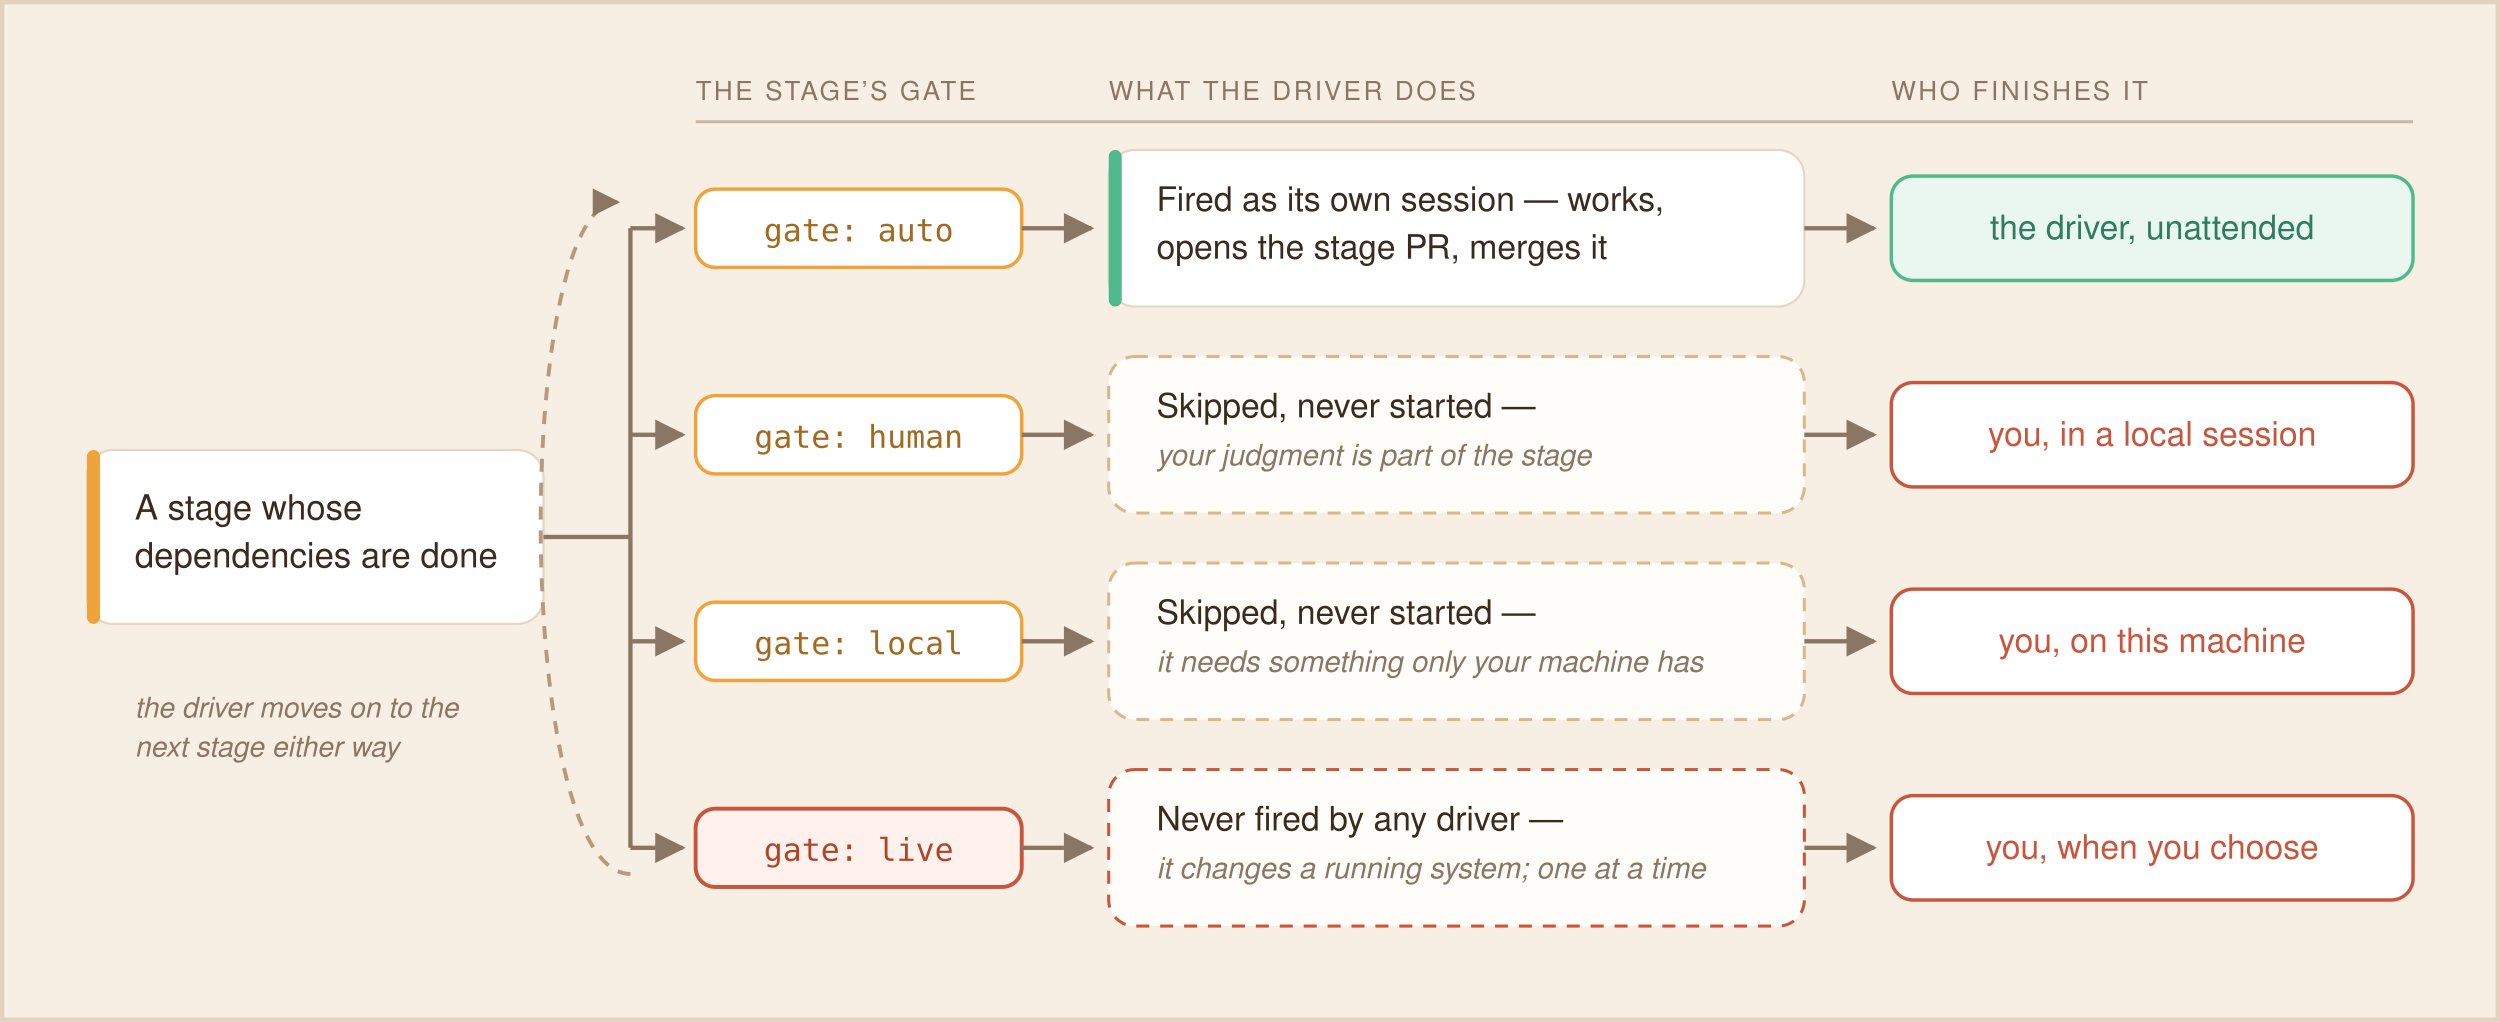
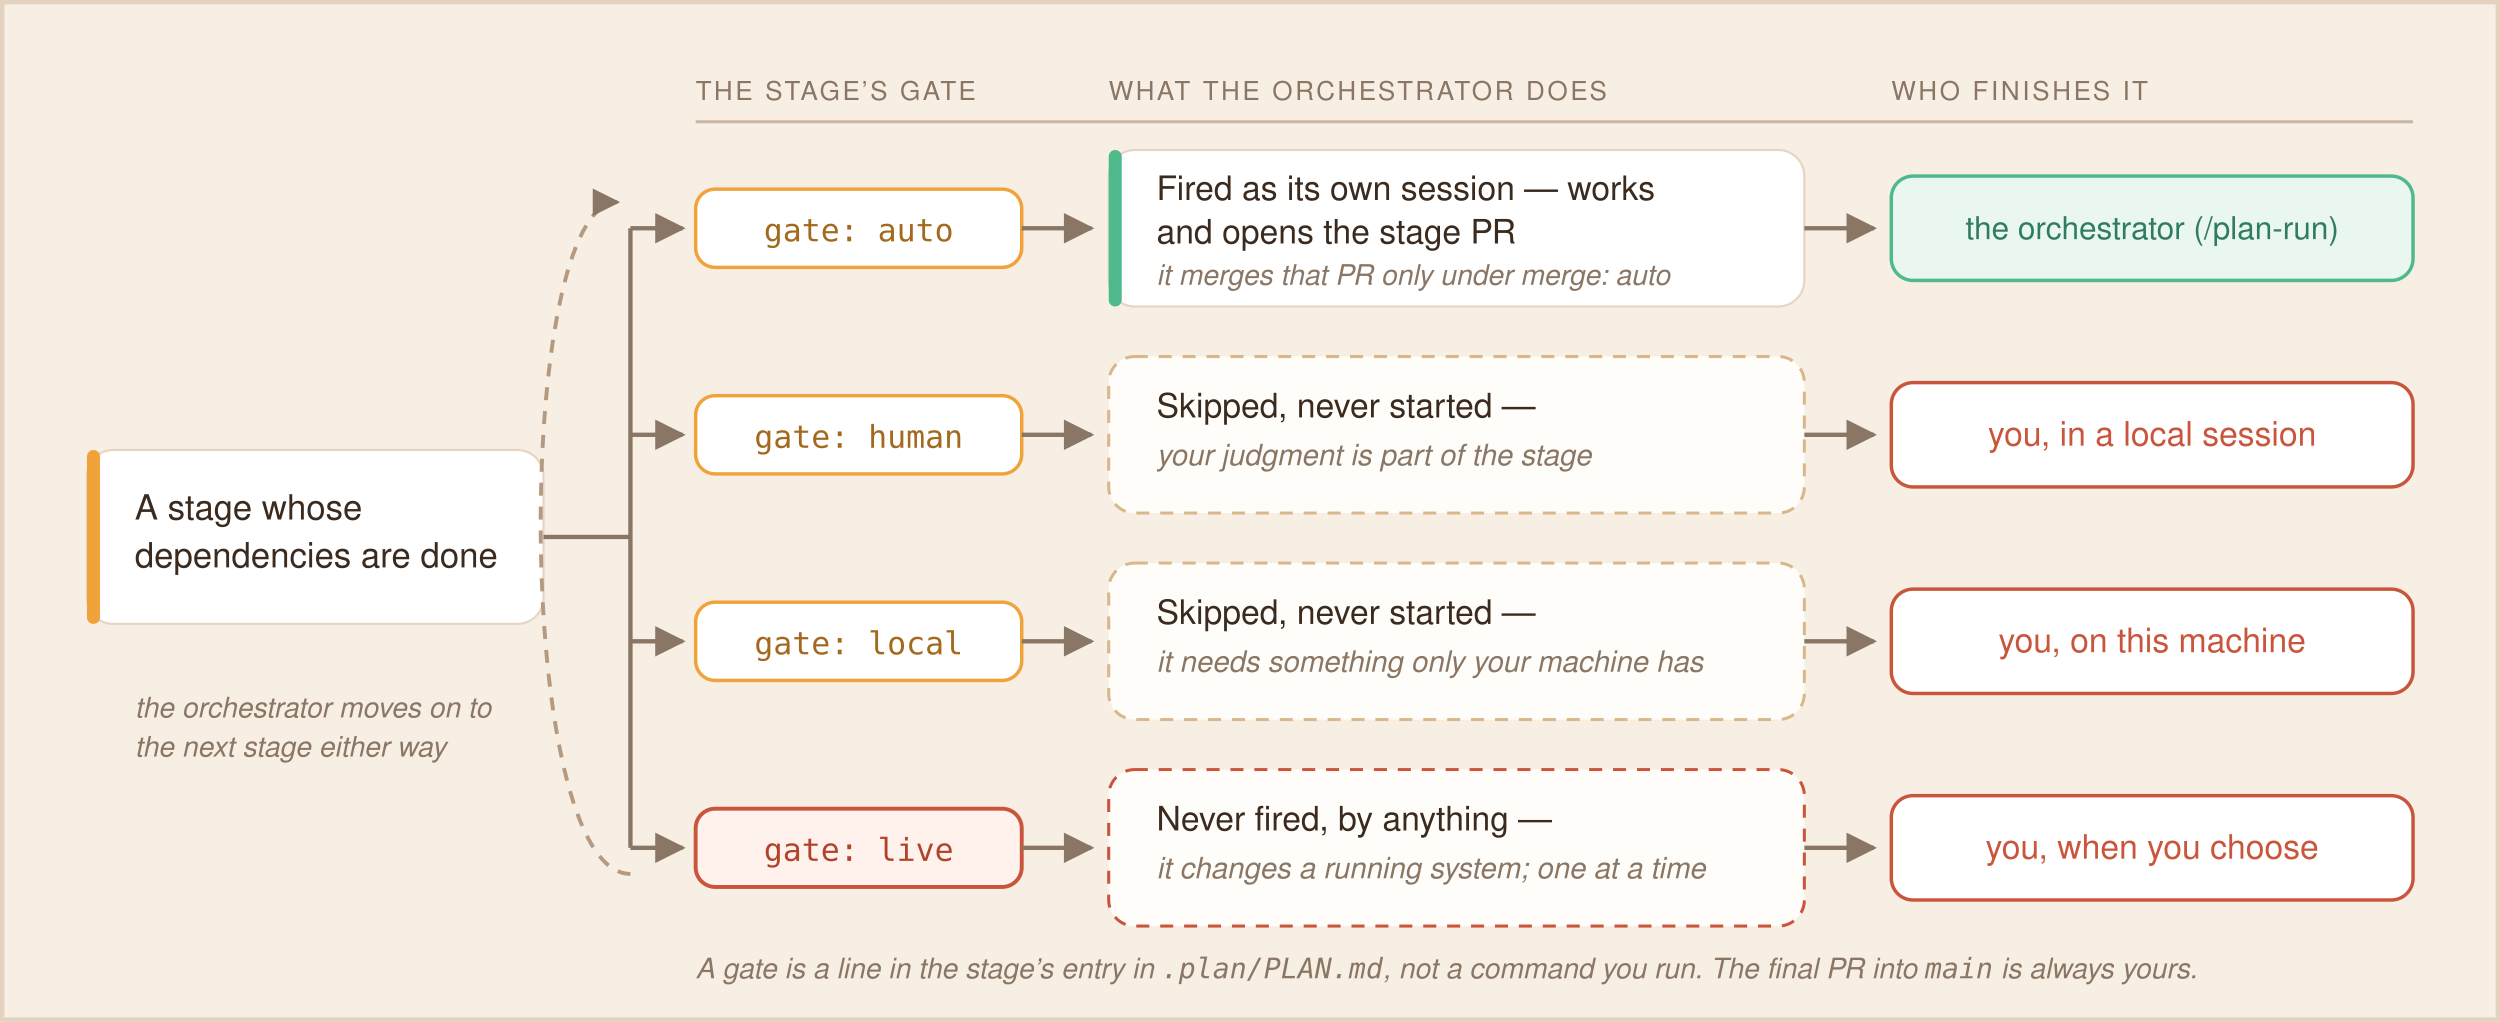
- <svg xmlns="http://www.w3.org/2000/svg" viewBox="0 0 1150 470" width="1150" height="470" role="img" aria-label="What a driver runs on its own: gate auto is fired unattended, while gate human, local and live are skipped for you to run, and the driver carries on either way.">
+ <svg xmlns="http://www.w3.org/2000/svg" viewBox="0 0 1150 470" width="1150" height="470" role="img" aria-label="What the orchestrator runs on its own: gate auto is fired unattended, while gate human, local and live are skipped for you to run, and it carries on either way.">
  <rect x="0" y="0" width="1150" height="470" fill="#F8EFE4" />
  <rect x="1" y="1" width="1148" height="468" fill="none" stroke="#E2D2BE" stroke-width="2" />
  <defs>
    <marker id="a2" viewBox="0 0 10 10" refX="9" refY="5" markerWidth="7" markerHeight="7" orient="auto-start-reverse">
      <path d="M 0 0 L 10 5 L 0 10 z" fill="#8A7664" />
    </marker>
  </defs>
  <g font-family="ui-sans-serif, system-ui, 'Segoe UI', Helvetica, Arial, sans-serif">
    <g fill="#8A7664" font-size="12" letter-spacing="1.2">
      <text x="320" y="46">THE STAGE’S GATE</text>
-       <text x="510" y="46">WHAT THE DRIVER DOES</text>
+       <text x="510" y="46">WHAT THE ORCHESTRATOR DOES</text>
      <text x="870" y="46">WHO FINISHES IT</text>
    </g>
    <line x1="320" y1="56" x2="1110" y2="56" stroke="#CBB8A4" stroke-width="1.4" />
    <rect x="40" y="207" width="210" height="80" rx="12" fill="#FFFFFF" stroke="#E6D5C2" />
    <rect x="40" y="207" width="6" height="80" rx="3" fill="#F0A33A" />
    <text x="62" y="239" font-size="16" fill="#3B2A1E">A stage whose</text>
    <text x="62" y="261" font-size="16" fill="#3B2A1E">dependencies are done</text>
    <path d="M250 247h40" stroke="#8A7664" stroke-width="2" fill="none" />
    <line x1="290" y1="105" x2="290" y2="390" stroke="#8A7664" stroke-width="2" />
    <g stroke="#8A7664" stroke-width="2" fill="none" marker-end="url(#a2)">
      <path d="M290 105h24" />
      <path d="M290 200h24" />
      <path d="M290 295h24" />
      <path d="M290 390h24" />
    </g>
    <path d="M290 402C236 402 236 93 284 93" stroke="#B59A80" stroke-width="1.8" fill="none" stroke-dasharray="6 5" marker-end="url(#a2)" />
-     <text x="62" y="330" font-size="13" fill="#8A7664" font-style="italic">the driver moves on to the</text>
-     <text x="62" y="348" font-size="13" fill="#8A7664" font-style="italic">next stage either way</text>
+     <text x="62" y="330" font-size="13" fill="#8A7664" font-style="italic">the orchestrator moves on to</text>
+     <text x="62" y="348" font-size="13" fill="#8A7664" font-style="italic">the next stage either way</text>
    <rect x="320" y="87" width="150" height="36" rx="9" fill="#FFFFFF" stroke="#F0A33A" stroke-width="1.6" />
    <text x="395" y="111" font-size="14.5" fill="#A2691F" text-anchor="middle" font-family="ui-monospace, SFMono-Regular, Menlo, Consolas, monospace">gate: auto</text>
    <path d="M470 105h32" stroke="#8A7664" stroke-width="2" fill="none" marker-end="url(#a2)" />
    <rect x="510" y="69" width="320" height="72" rx="12" fill="#FFFFFF" stroke="#E6D5C2" />
    <rect x="510" y="69" width="6" height="72" rx="3" fill="#4FB98C" />
-     <text x="532" y="97" font-size="15.5" fill="#3B2A1E">Fired as its own session — works,</text>
-     <text x="532" y="119" font-size="15.5" fill="#3B2A1E">opens the stage PR, merges it</text>
+     <text x="532" y="92" font-size="15.5" fill="#3B2A1E">Fired as its own session — works</text>
+     <text x="532" y="112" font-size="15.5" fill="#3B2A1E">and opens the stage PR</text>
+     <text x="532" y="131" font-size="13" fill="#8A7664" font-style="italic">it merges that PR only under merge: auto</text>
    <path d="M830 105h32" stroke="#8A7664" stroke-width="2" fill="none" marker-end="url(#a2)" />
    <rect x="870" y="81" width="240" height="48" rx="10" fill="#EAF7F1" stroke="#4FB98C" stroke-width="1.6" />
-     <text x="990" y="110" font-size="15.5" fill="#2F7D5E" text-anchor="middle">the driver, unattended</text>
+     <text x="990" y="110" font-size="14.5" fill="#2F7D5E" text-anchor="middle">the orchestrator (/plan-run)</text>
    <rect x="320" y="182" width="150" height="36" rx="9" fill="#FFFFFF" stroke="#F0A33A" stroke-width="1.6" />
    <text x="395" y="206" font-size="14.5" fill="#A2691F" text-anchor="middle" font-family="ui-monospace, SFMono-Regular, Menlo, Consolas, monospace">gate: human</text>
    <path d="M470 200h32" stroke="#8A7664" stroke-width="2" fill="none" marker-end="url(#a2)" />
    <rect x="510" y="164" width="320" height="72" rx="12" fill="#FFFDF9" stroke="#D8B88A" stroke-width="1.4" stroke-dasharray="6 5" />
    <text x="532" y="192" font-size="15.5" fill="#3B2A1E">Skipped, never started —</text>
    <text x="532" y="214" font-size="13.5" fill="#8A7664" font-style="italic">your judgment is part of the stage</text>
    <path d="M830 200h32" stroke="#8A7664" stroke-width="2" fill="none" marker-end="url(#a2)" />
    <rect x="870" y="176" width="240" height="48" rx="10" fill="#FFFFFF" stroke="#C9563C" stroke-width="1.6" />
    <text x="990" y="205" font-size="15.5" fill="#C9563C" text-anchor="middle">you, in a local session</text>
    <rect x="320" y="277" width="150" height="36" rx="9" fill="#FFFFFF" stroke="#F0A33A" stroke-width="1.6" />
    <text x="395" y="301" font-size="14.5" fill="#A2691F" text-anchor="middle" font-family="ui-monospace, SFMono-Regular, Menlo, Consolas, monospace">gate: local</text>
    <path d="M470 295h32" stroke="#8A7664" stroke-width="2" fill="none" marker-end="url(#a2)" />
    <rect x="510" y="259" width="320" height="72" rx="12" fill="#FFFDF9" stroke="#D8B88A" stroke-width="1.4" stroke-dasharray="6 5" />
    <text x="532" y="287" font-size="15.5" fill="#3B2A1E">Skipped, never started —</text>
    <text x="532" y="309" font-size="13.5" fill="#8A7664" font-style="italic">it needs something only your machine has</text>
    <path d="M830 295h32" stroke="#8A7664" stroke-width="2" fill="none" marker-end="url(#a2)" />
    <rect x="870" y="271" width="240" height="48" rx="10" fill="#FFFFFF" stroke="#C9563C" stroke-width="1.6" />
    <text x="990" y="300" font-size="15.5" fill="#C9563C" text-anchor="middle">you, on this machine</text>
    <rect x="320" y="372" width="150" height="36" rx="9" fill="#FFF1EC" stroke="#C9563C" stroke-width="1.8" />
    <text x="395" y="396" font-size="14.5" fill="#B0442B" text-anchor="middle" font-family="ui-monospace, SFMono-Regular, Menlo, Consolas, monospace">gate: live</text>
    <path d="M470 390h32" stroke="#8A7664" stroke-width="2" fill="none" marker-end="url(#a2)" />
    <rect x="510" y="354" width="320" height="72" rx="12" fill="#FFFDF9" stroke="#C9563C" stroke-width="1.4" stroke-dasharray="6 5" />
-     <text x="532" y="382" font-size="15.5" fill="#3B2A1E">Never fired by any driver —</text>
+     <text x="532" y="382" font-size="15.5" fill="#3B2A1E">Never fired, by anything —</text>
    <text x="532" y="404" font-size="13.5" fill="#8A7664" font-style="italic">it changes a running system; one at a time</text>
    <path d="M830 390h32" stroke="#8A7664" stroke-width="2" fill="none" marker-end="url(#a2)" />
    <rect x="870" y="366" width="240" height="48" rx="10" fill="#FFFFFF" stroke="#C9563C" stroke-width="1.6" />
    <text x="990" y="395" font-size="15.5" fill="#C9563C" text-anchor="middle">you, when you choose</text>
+     <text x="320" y="450" font-size="13" fill="#8A7664" font-style="italic">A gate is a line in the stage’s entry in <tspan font-family="ui-monospace, SFMono-Regular, Menlo, Consolas, monospace">.plan/PLAN.md</tspan>, not a command you run. The final PR into <tspan font-family="ui-monospace, SFMono-Regular, Menlo, Consolas, monospace">main</tspan> is always yours.</text>
  </g>
</svg>
